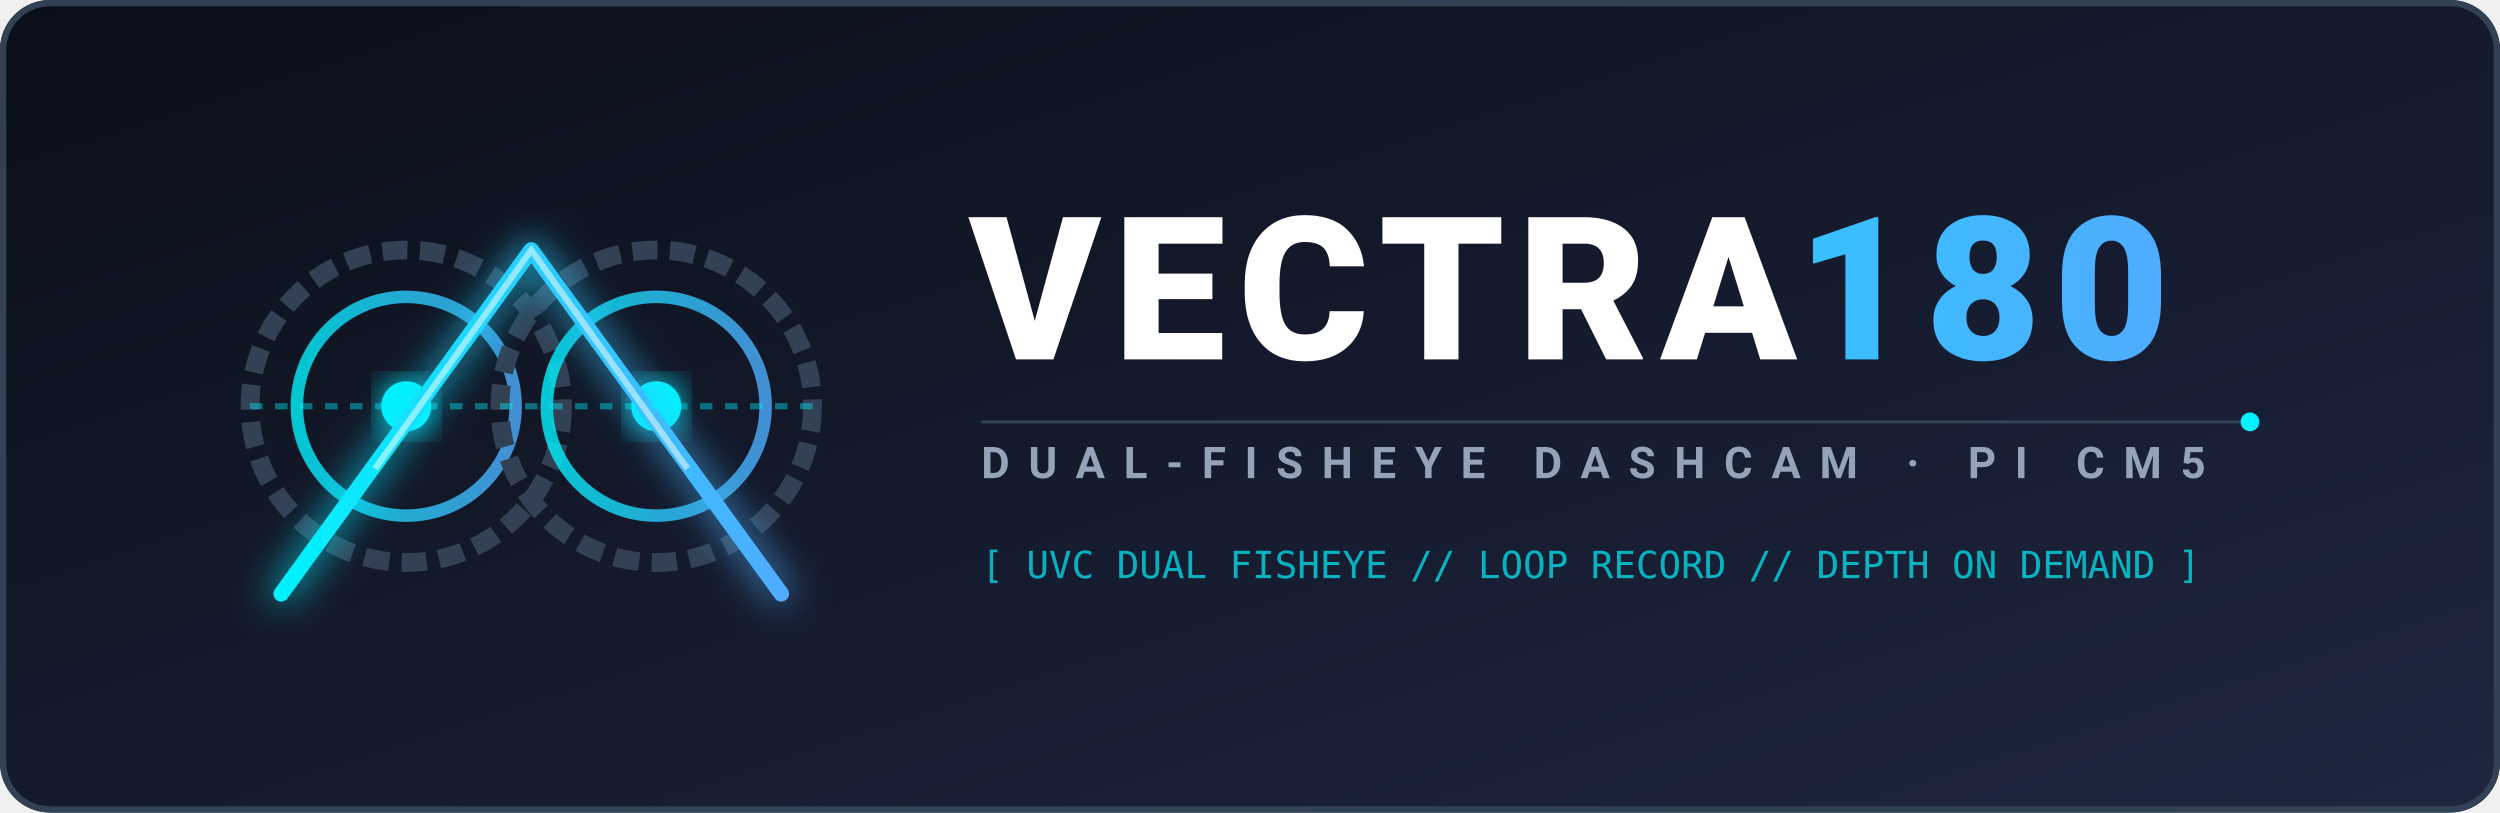
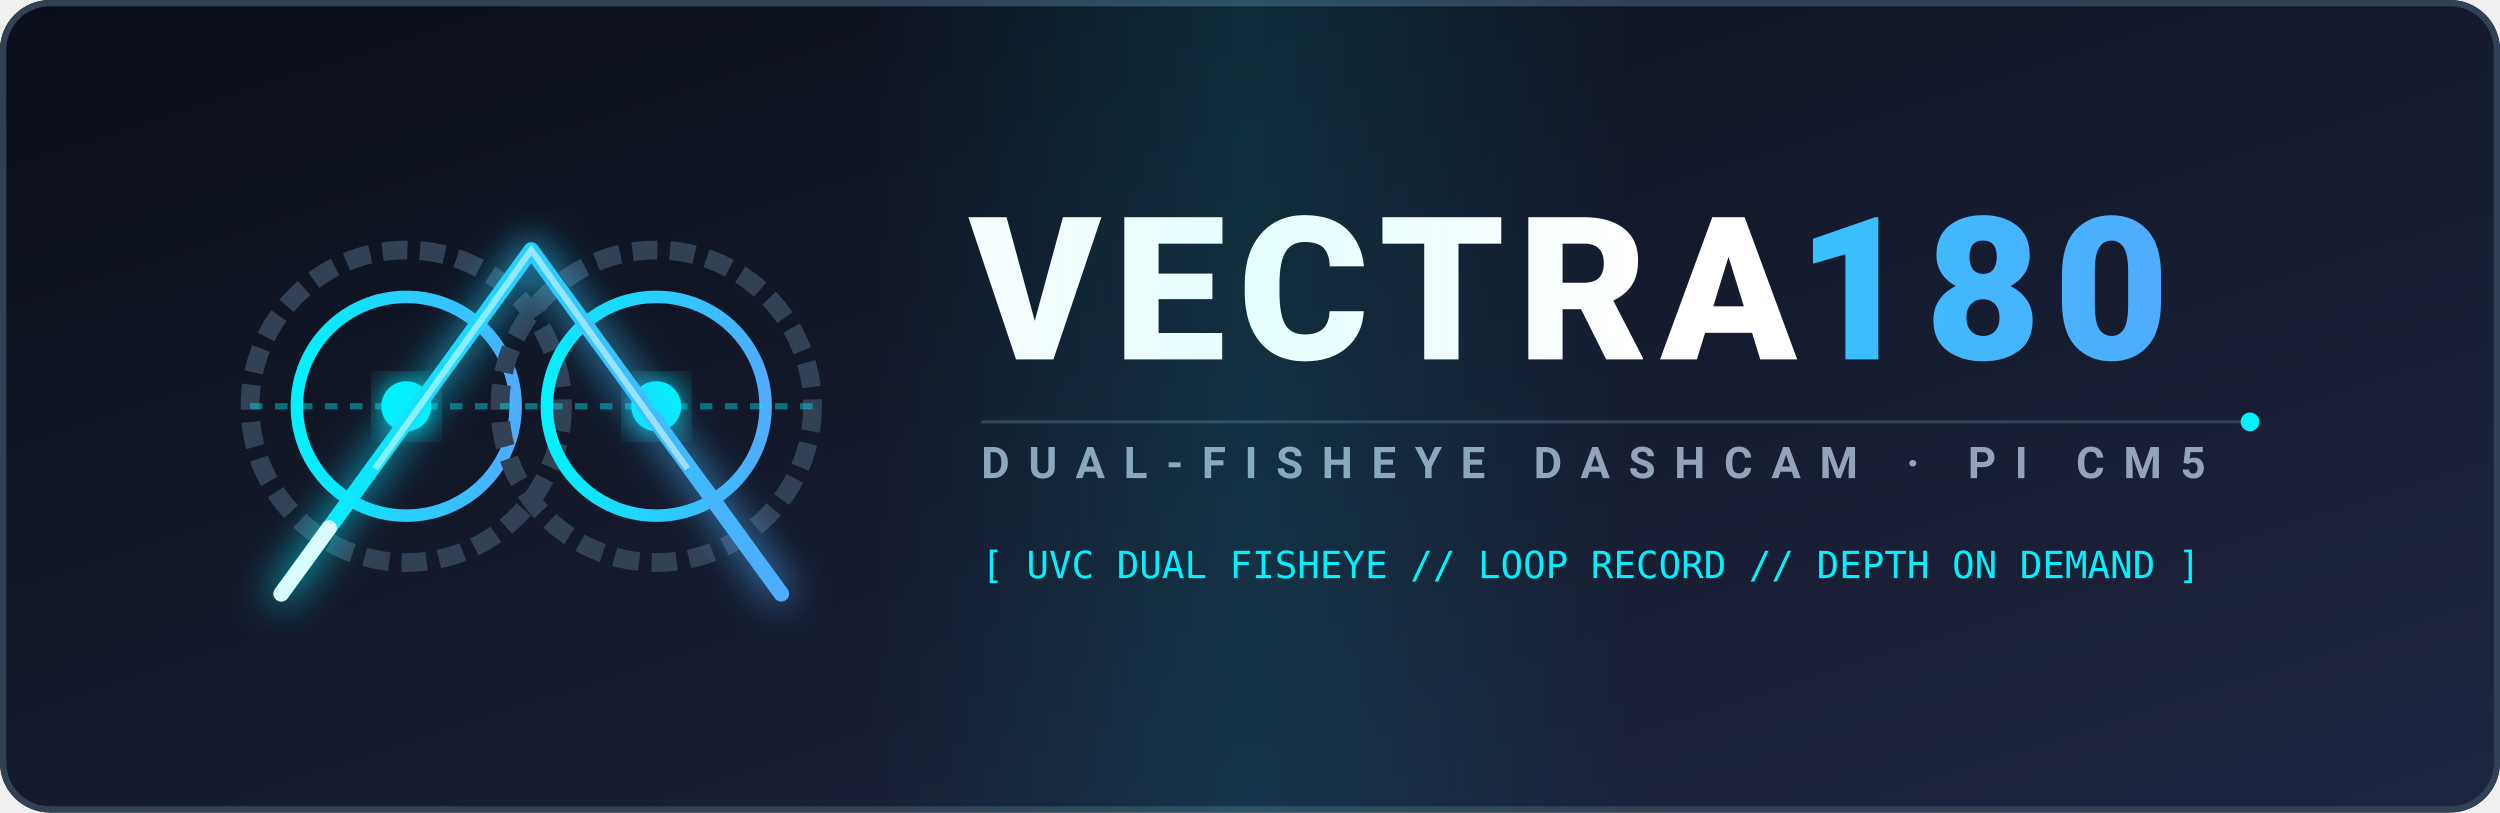
- <svg xmlns="http://www.w3.org/2000/svg" viewBox="0 0 800 260" width="100%" height="100%">
+ <svg xmlns="http://www.w3.org/2000/svg" viewBox="0 0 800 260" width="100%" height="100%" role="img" aria-label="Vectra-180 — dual-fisheye dashcam for the Raspberry Pi Compute Module 5">
  <defs>
    <linearGradient id="bgGrad" x1="0%" y1="0%" x2="100%" y2="100%">
      <stop offset="0%" stop-color="#0B0F19" />
      <stop offset="100%" stop-color="#1E2640" />
    </linearGradient>
    <linearGradient id="cyanGrad" x1="0%" y1="0%" x2="100%" y2="0%">
      <stop offset="0%" stop-color="#00F2FE" />
      <stop offset="100%" stop-color="#4FACFE" />
    </linearGradient>
    <filter id="glow" x="-20%" y="-20%" width="140%" height="140%">
      <feGaussianBlur stdDeviation="6" result="blur" />
      <feComposite in="SourceGraphic" in2="blur" operator="over" />
    </filter>
+     <linearGradient id="sweepGrad" x1="0%" y1="0%" x2="100%" y2="0%">
+       <stop offset="0%" stop-color="#00F2FE" stop-opacity="0" />
+       <stop offset="35%" stop-color="#00F2FE" stop-opacity="0" />
+       <stop offset="50%" stop-color="#00F2FE" stop-opacity="0.10" />
+       <stop offset="65%" stop-color="#00F2FE" stop-opacity="0" />
+       <stop offset="100%" stop-color="#00F2FE" stop-opacity="0" />
+     </linearGradient>
+     <clipPath id="cardClip">
+       <rect width="800" height="260" rx="16" />
+     </clipPath>
  </defs>
+   <style>
+     /* Motion is decoration here -- every shape below is drawn in its resting
+        position, so a reader who has asked their system for less of it loses
+        nothing but the movement. */
+     @media (prefers-reduced-motion: reduce) {
+       * { animation: none !important; }
+     }
+ 
+     .ring-l   { animation: spin 26s linear infinite; transform-origin: 70px 90px; }
+     .ring-r   { animation: spin 26s linear infinite reverse; transform-origin: 150px 90px; }
+     .core     { animation: pulse 2.6s ease-in-out infinite; }
+     .core-r   { animation-delay: 1.3s; }
+     .iris     { animation: breathe 4.2s ease-in-out infinite; }
+     .iris-r   { animation-delay: 2.1s; }
+     /* A pulse running along the vector, over a path that is always fully
+        drawn. Tracing the path itself would leave the triangle broken for most
+        of the cycle, and a logo caught mid-stroke just reads as a rendering
+        fault. */
+     .spark    { stroke-dasharray: 26 274; animation: run 4.4s linear infinite; }
+     .horizon  { animation: drift 7s linear infinite; }
+     .sweep    { animation: sweep 9s cubic-bezier(.5,0,.5,1) infinite; }
+     .rule-dot { animation: pulse 2.6s ease-in-out infinite; animation-delay: .8s; }
+     .tag      { animation: flicker 5.5s ease-in-out infinite; }
+ 
+     @keyframes spin    { to { transform: rotate(360deg); } }
+     @keyframes pulse   { 0%,100% { opacity: 1;  } 50% { opacity: .45; } }
+     @keyframes breathe { 0%,100% { opacity: .85; } 50% { opacity: .45; } }
+     @keyframes run     { from { stroke-dashoffset: 300; } to { stroke-dashoffset: 0; } }
+     @keyframes drift   { to { stroke-dashoffset: -16; } }
+     @keyframes sweep   { 0%   { transform: translateX(-900px); }
+                          55%  { transform: translateX(900px);  }
+                          100% { transform: translateX(900px);  } }
+     @keyframes flicker { 0%,100% { opacity: .75; } 50% { opacity: .45; } }
+   </style>
  <rect width="800" height="260" rx="16" fill="url(#bgGrad)" />
  <rect width="798" height="258" x="1" y="1" rx="15" fill="none" stroke="#334155" stroke-width="2" />
  <g transform="translate(60, 40)">
-     <circle cx="70" cy="90" r="50" fill="none" stroke="#334155" stroke-width="6" stroke-dasharray="8 4" />
-     <circle cx="70" cy="90" r="35" fill="none" stroke="url(#cyanGrad)" stroke-width="4" opacity="0.8" />
-     <circle cx="70" cy="90" r="8" fill="#00F2FE" filter="url(#glow)" />
-     <circle cx="150" cy="90" r="50" fill="none" stroke="#334155" stroke-width="6" stroke-dasharray="8 4" />
-     <circle cx="150" cy="90" r="35" fill="none" stroke="url(#cyanGrad)" stroke-width="4" opacity="0.8" />
-     <circle cx="150" cy="90" r="8" fill="#00F2FE" filter="url(#glow)" />
+     <circle class="ring-l" cx="70" cy="90" r="50" fill="none" stroke="#334155" stroke-width="6" stroke-dasharray="8 4" />
+     <circle class="iris" cx="70" cy="90" r="35" fill="none" stroke="url(#cyanGrad)" stroke-width="4" />
+     <circle class="core" cx="70" cy="90" r="8" fill="#00F2FE" filter="url(#glow)" />
+     <circle class="ring-r" cx="150" cy="90" r="50" fill="none" stroke="#334155" stroke-width="6" stroke-dasharray="8 4" />
+     <circle class="iris iris-r" cx="150" cy="90" r="35" fill="none" stroke="url(#cyanGrad)" stroke-width="4" />
+     <circle class="core core-r" cx="150" cy="90" r="8" fill="#00F2FE" filter="url(#glow)" />
    <path d="M 30,150 L 110,40 L 190,150" fill="none" stroke="url(#cyanGrad)" stroke-width="5" stroke-linecap="round" stroke-linejoin="round" filter="url(#glow)" />
+     <path class="spark" d="M 30,150 L 110,40 L 190,150" fill="none" stroke="#FFFFFF" stroke-width="5" stroke-linecap="round" stroke-linejoin="round" opacity="0.85" />
    <path d="M 60,110 L 110,40 L 160,110" fill="none" stroke="#FFFFFF" stroke-width="2" opacity="0.5" />
-     <line x1="20" y1="90" x2="200" y2="90" stroke="#00F2FE" stroke-width="2" opacity="0.4" stroke-dasharray="4 4" />
+     <line class="horizon" x1="20" y1="90" x2="200" y2="90" stroke="#00F2FE" stroke-width="2" opacity="0.4" stroke-dasharray="4 4" />
  </g>
  <g transform="translate(310, 115)">
    <text x="0" y="0" font-family="-apple-system, BlinkMacSystemFont, 'Segoe UI', Roboto, 'Helvetica Neue', Arial, sans-serif" font-size="64" font-weight="900" fill="#FFFFFF" letter-spacing="4">
      VECTRA<tspan fill="url(#cyanGrad)">180</tspan>
    </text>
    <text x="4" y="38" font-family="-apple-system, BlinkMacSystemFont, 'Segoe UI', Roboto, sans-serif" font-size="14" font-weight="600" fill="#94A3B8" letter-spacing="6">
      DUAL-FISHEYE DASHCAM · PI CM5
    </text>
-     <text x="4" y="70" font-family="monospace" font-size="12" fill="#00F2FE" opacity="0.7">
+     <text class="tag" x="4" y="70" font-family="ui-monospace, SFMono-Regular, Menlo, Consolas, monospace" font-size="12" fill="#00F2FE">
      [ UVC DUAL FISHEYE // LOOP RECORD // DEPTH ON DEMAND ]
    </text>
  </g>
  <line x1="314" y1="135" x2="720" y2="135" stroke="#334155" stroke-width="1" />
-   <circle cx="720" cy="135" r="3" fill="#00F2FE" />
+   <circle class="rule-dot" cx="720" cy="135" r="3" fill="#00F2FE" />
+   <g clip-path="url(#cardClip)">
+     <rect class="sweep" width="800" height="260" fill="url(#sweepGrad)" />
+   </g>
</svg>
